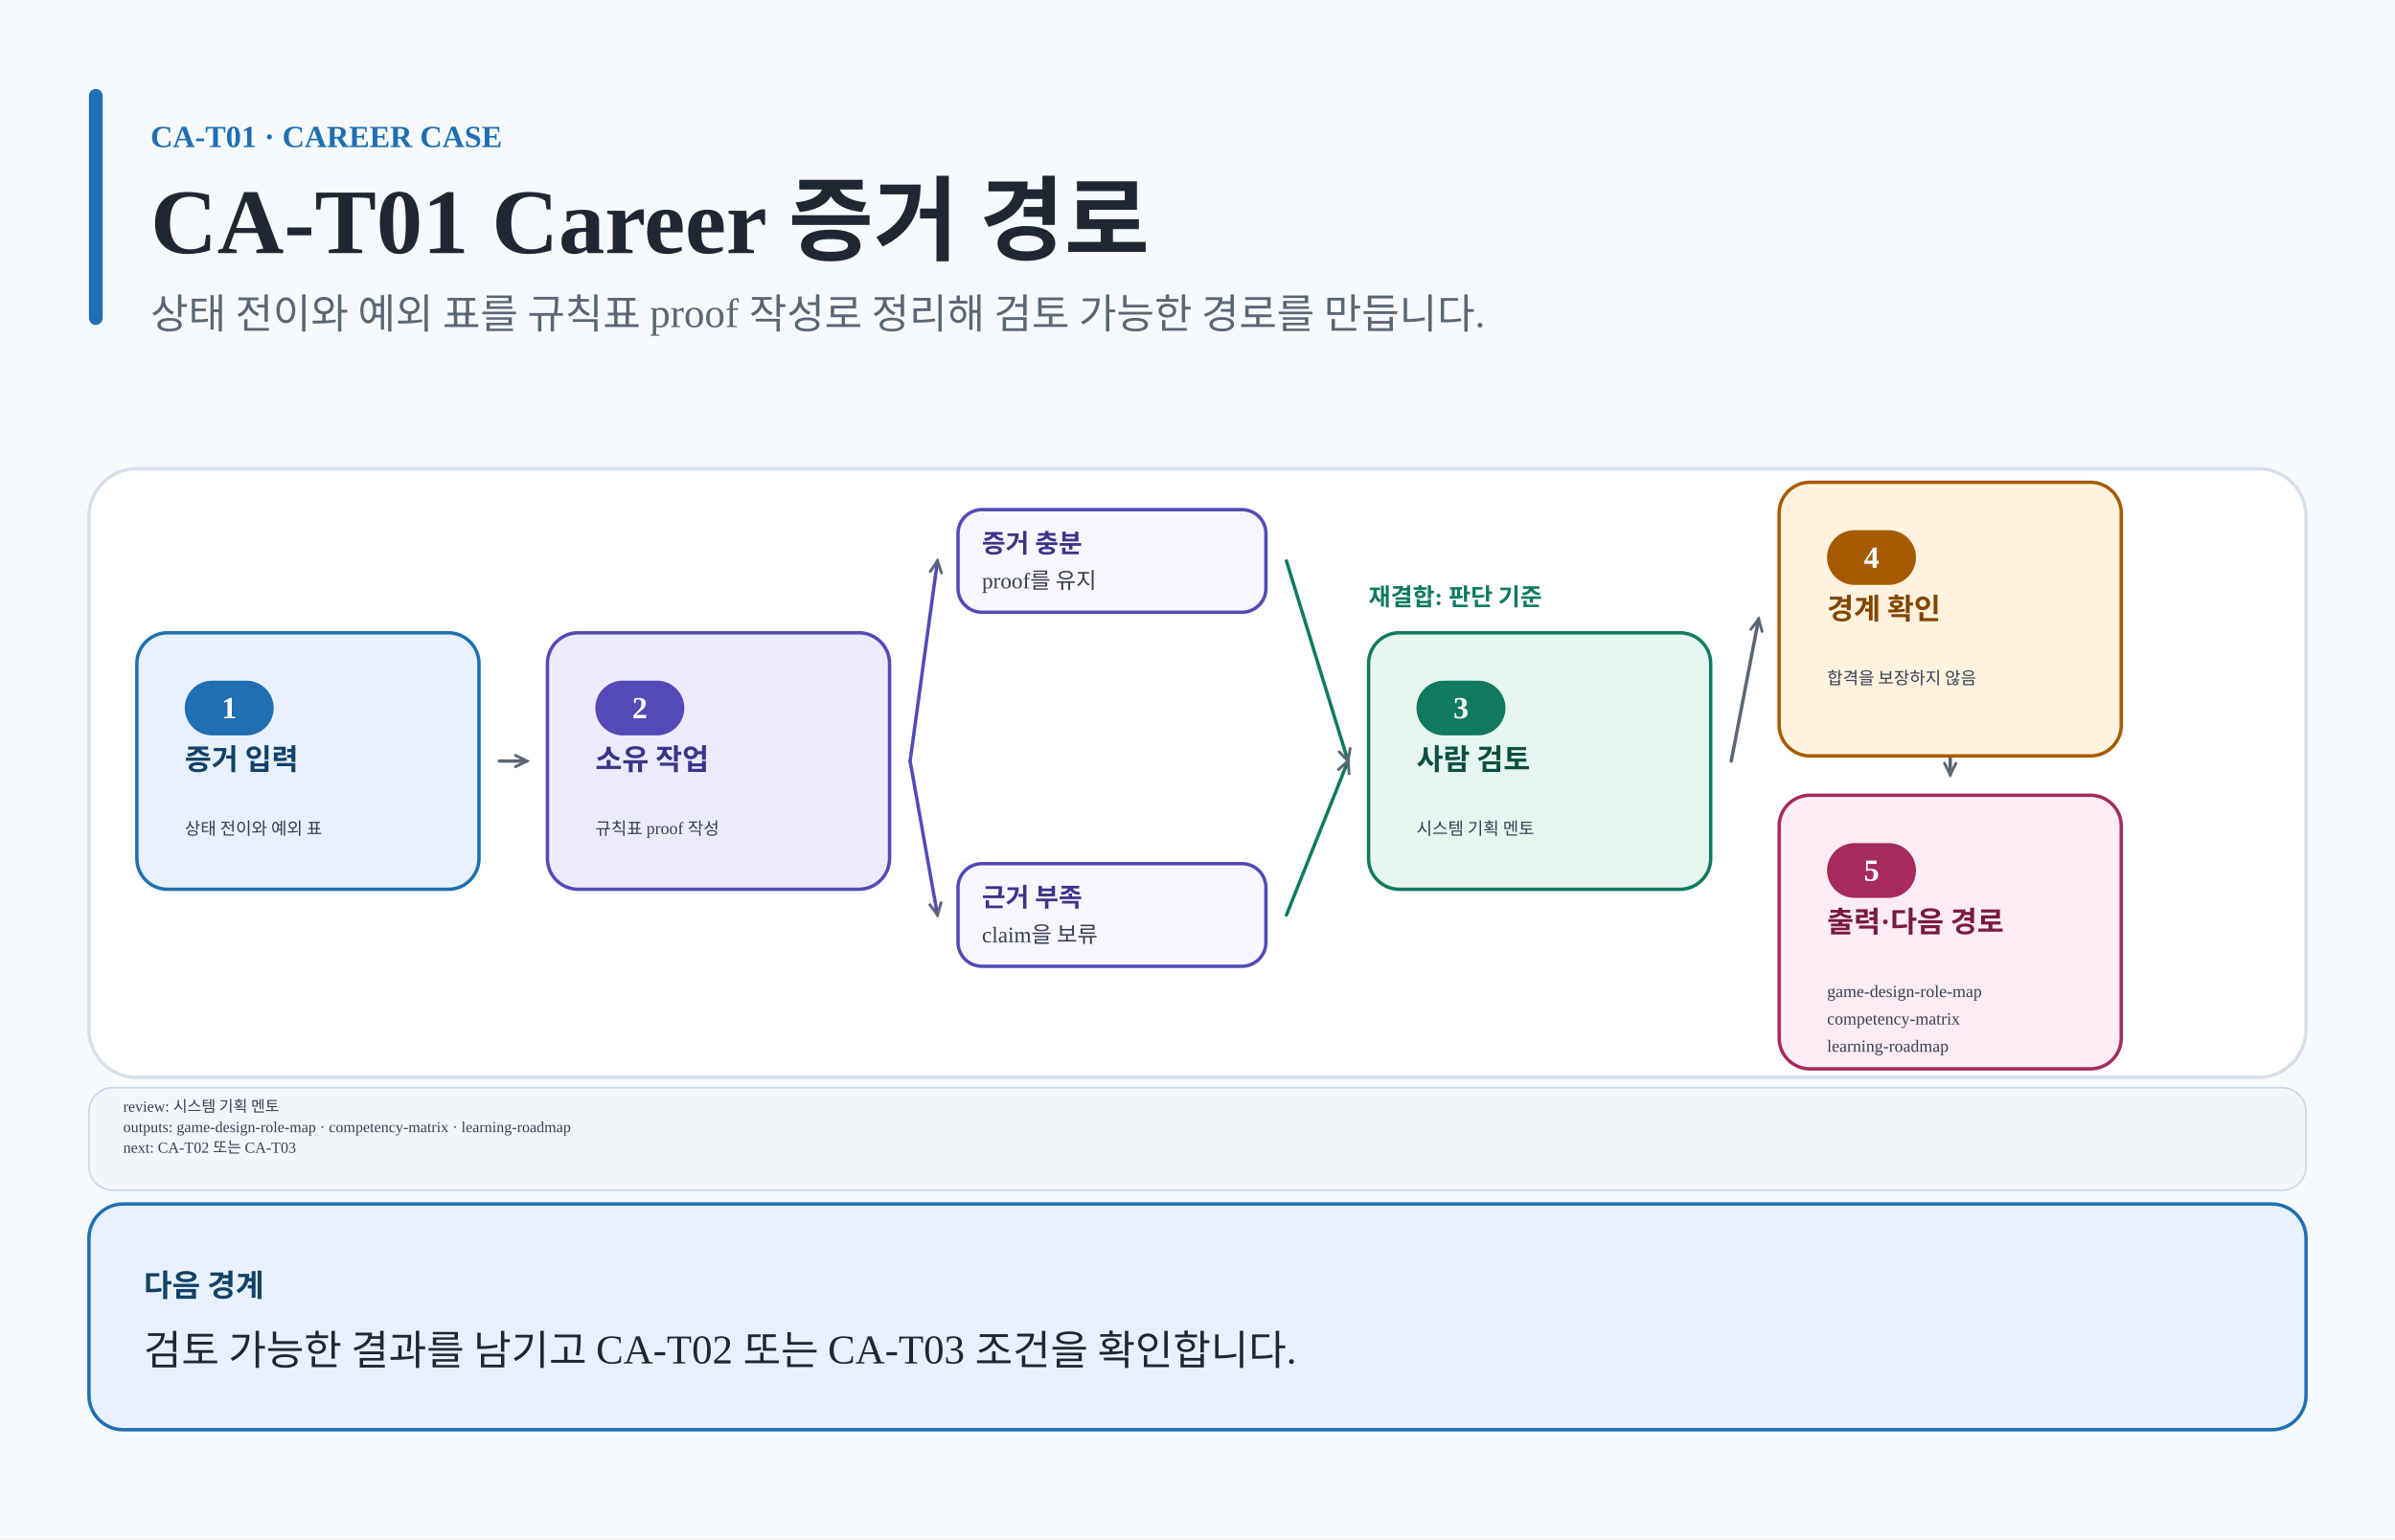
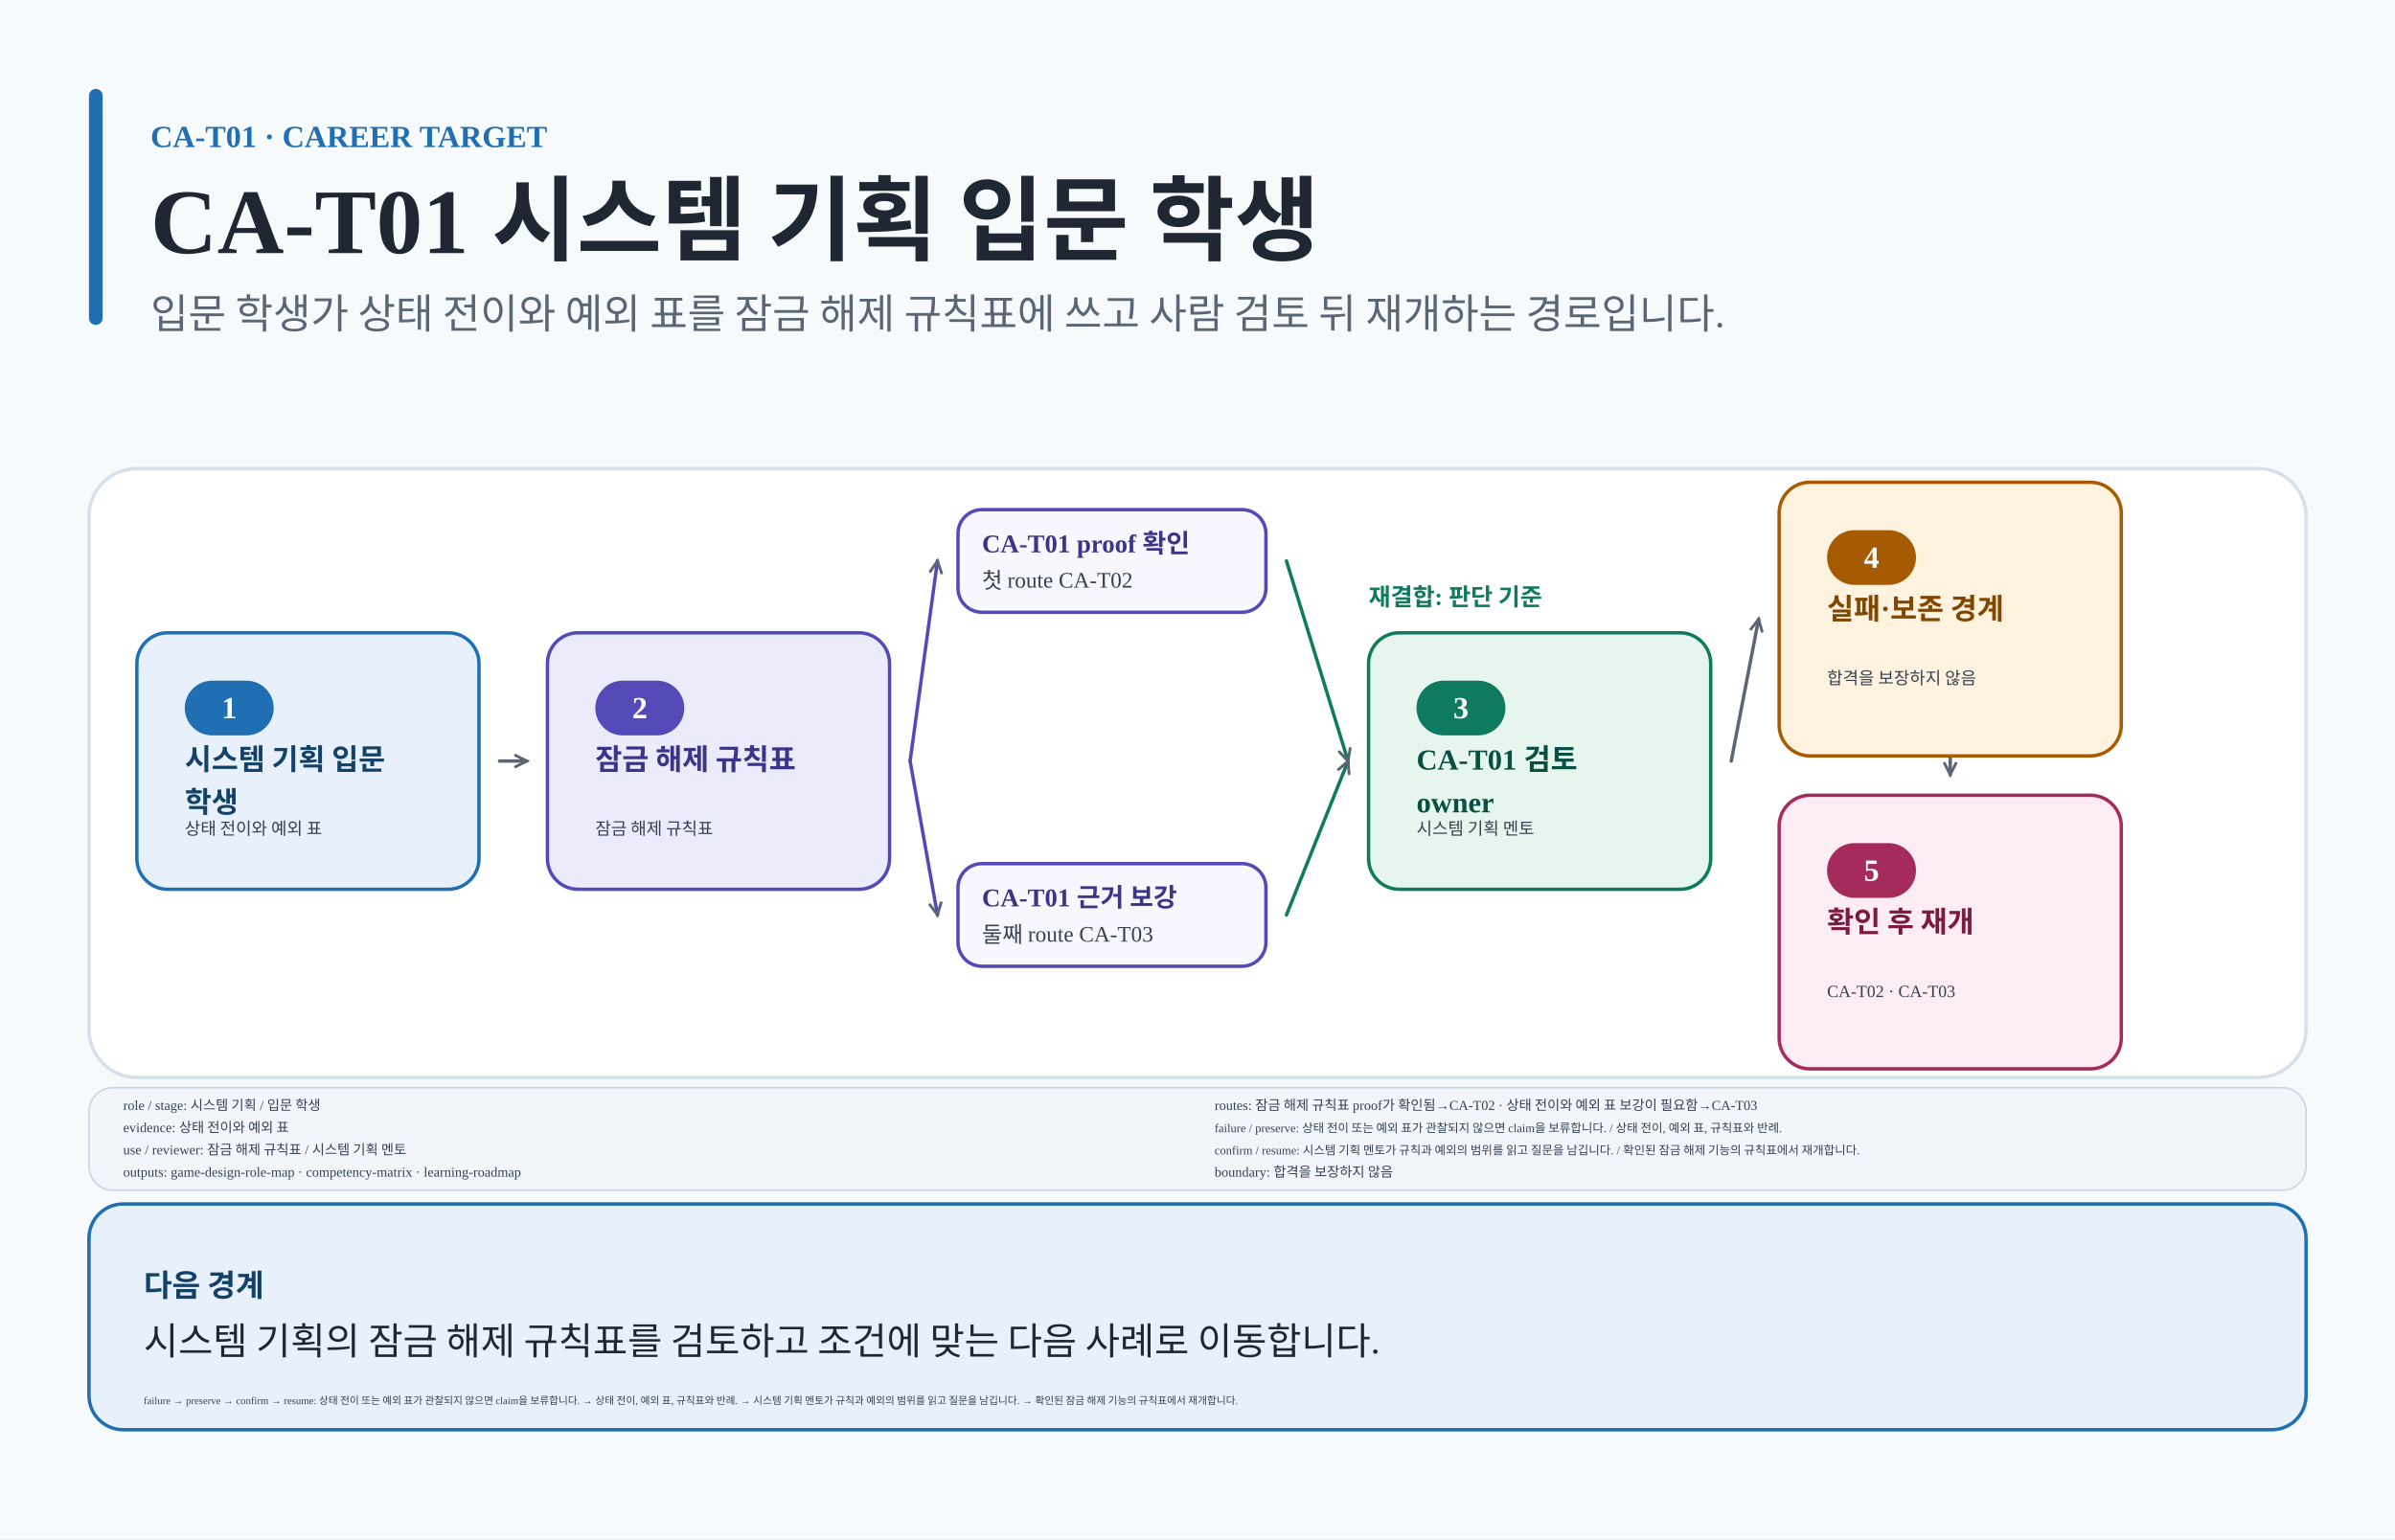
<svg xmlns="http://www.w3.org/2000/svg" viewBox="0 0 1400 900" width="1400" height="900" role="img" aria-label="시스템 기획 입문 학생의 증거 과제와 학습 경로">
  <defs>
    <marker id="open-arrow" viewBox="0 0 12 12" refX="10" refY="6" markerWidth="10" markerHeight="10" markerUnits="userSpaceOnUse" orient="auto">
      <path d="M 2 2 L 10 6 L 2 10" fill="none" stroke="#5B6675" stroke-width="2" stroke-linecap="round" />
    </marker>
  </defs>
  <rect width="1400" height="900" fill="#F7FAFD" />
  <rect x="52" y="52" width="8" height="138" rx="4" fill="#1F6FB2" />
-   <text x="88" y="86" fill="#1F6FB2" font-size="18" font-weight="700">CA-T01 · CAREER CASE</text>
-   <text x="88" y="148" fill="#1F2733" font-size="54" font-weight="700">CA-T01 Career 증거 경로</text>
-   <text x="88" y="192" fill="#5B6675" font-size="24">상태 전이와 예외 표를 규칙표 proof 작성로 정리해 검토 가능한 경로를 만듭니다.</text>
+   <text x="88" y="86" fill="#1F6FB2" font-size="18" font-weight="700">CA-T01 · CAREER TARGET</text>
+   <text x="88" y="148" fill="#1F2733" font-size="54" font-weight="700">CA-T01 시스템 기획 입문 학생</text>
+   <text x="88" y="192" fill="#5B6675" font-size="24" textLength="1220" lengthAdjust="spacingAndGlyphs">입문 학생가 상태 전이와 예외 표를 잠금 해제 규칙표에 쓰고 사람 검토 뒤 재개하는 경로입니다.</text>
  <rect x="52" y="274" width="1296" height="356" rx="28" fill="#FFFFFF" stroke="#D6E0EC" stroke-width="2" />
  <path d="M 292 445 L 308 445" fill="none" stroke="#5B6675" stroke-width="2" stroke-linecap="round" marker-end="url(#open-arrow)" />
  <path d="M 1012 445 L 1028 362" fill="none" stroke="#5B6675" stroke-width="2" stroke-linecap="round" marker-end="url(#open-arrow)" />
  <path d="M 1140 442 L 1140 453" fill="none" stroke="#5B6675" stroke-width="2" stroke-linecap="round" marker-end="url(#open-arrow)" />
  <path class="decision-branch" d="M 532 445 L 548 328" fill="none" stroke="#534AB7" stroke-width="2" stroke-linecap="round" marker-end="url(#open-arrow)" />
-   <g class="decision-branch" aria-label="선택지 1: 증거 충분">
+   <g class="decision-branch" aria-label="선택지 1: CA-T01 proof 확인">
    <rect x="560" y="298" width="180" height="60" rx="14" fill="#F8F6FF" stroke="#534AB7" stroke-width="2" />
-     <text x="574" y="323" fill="#3C3489" font-size="15" font-weight="700">증거 충분</text>
-     <text x="574" y="344" fill="#354152" font-size="13">proof를 유지</text>
+     <text x="574" y="323" fill="#3C3489" font-size="15" font-weight="700">CA-T01 proof 확인</text>
+     <text x="574" y="344" fill="#354152" font-size="13">첫 route CA-T02</text>
  </g>
  <path class="decision-branch" d="M 752 328 L 788 445" fill="none" stroke="#0F7A5F" stroke-width="2" stroke-linecap="round" marker-end="url(#open-arrow)" />
  <path class="decision-branch" d="M 532 445 L 548 535" fill="none" stroke="#534AB7" stroke-width="2" stroke-linecap="round" marker-end="url(#open-arrow)" />
-   <g class="decision-branch" aria-label="선택지 2: 근거 부족">
+   <g class="decision-branch" aria-label="선택지 2: CA-T01 근거 보강">
    <rect x="560" y="505" width="180" height="60" rx="14" fill="#F8F6FF" stroke="#534AB7" stroke-width="2" />
-     <text x="574" y="530" fill="#3C3489" font-size="15" font-weight="700">근거 부족</text>
-     <text x="574" y="551" fill="#354152" font-size="13">claim을 보류</text>
+     <text x="574" y="530" fill="#3C3489" font-size="15" font-weight="700">CA-T01 근거 보강</text>
+     <text x="574" y="551" fill="#354152" font-size="13">둘째 route CA-T03</text>
  </g>
  <path class="decision-branch" d="M 752 535 L 788 445" fill="none" stroke="#0F7A5F" stroke-width="2" stroke-linecap="round" marker-end="url(#open-arrow)" />
  <text x="800" y="354" fill="#0F7A5F" font-size="14" font-weight="700">재결합: 판단 기준</text>
-   <g aria-label="읽기 순서 1: 증거 입력">
+   <g aria-label="읽기 순서 1: 시스템 기획 입문 학생">
    <rect x="80" y="370" width="200" height="150" rx="18" fill="#E8F1FB" stroke="#1F6FB2" stroke-width="2" />
    <rect x="108" y="398" width="52" height="32" rx="16" fill="#1F6FB2" />
    <text x="134" y="420" text-anchor="middle" fill="#FFFFFF" font-size="18" font-weight="700">1</text>
-     <text x="108" y="450" fill="#124267" font-size="17" font-weight="700">증거 입력</text>
+     <text x="108" y="450" fill="#124267" font-size="17" font-weight="700">시스템 기획 입문 </text>
+     <text x="108" y="475" fill="#124267" font-size="17" font-weight="700">학생</text>
    <text x="108" y="488" fill="#354152" font-size="10" textLength="164" lengthAdjust="spacingAndGlyphs">상태 전이와 예외 표</text>
  </g>
-   <g aria-label="읽기 순서 2: 소유 작업">
+   <g aria-label="읽기 순서 2: 잠금 해제 규칙표">
    <rect x="320" y="370" width="200" height="150" rx="18" fill="#ECEBFB" stroke="#534AB7" stroke-width="2" />
    <rect x="348" y="398" width="52" height="32" rx="16" fill="#534AB7" />
    <text x="374" y="420" text-anchor="middle" fill="#FFFFFF" font-size="18" font-weight="700">2</text>
-     <text x="348" y="450" fill="#3C3489" font-size="17" font-weight="700">소유 작업</text>
-     <text x="348" y="488" fill="#354152" font-size="10" textLength="164" lengthAdjust="spacingAndGlyphs">규칙표 proof 작성</text>
+     <text x="348" y="450" fill="#3C3489" font-size="17" font-weight="700">잠금 해제 규칙표</text>
+     <text x="348" y="488" fill="#354152" font-size="10" textLength="164" lengthAdjust="spacingAndGlyphs">잠금 해제 규칙표</text>
  </g>
-   <g aria-label="읽기 순서 3: 사람 검토">
+   <g aria-label="읽기 순서 3: CA-T01 검토 owner">
    <rect x="800" y="370" width="200" height="150" rx="18" fill="#E7F5EF" stroke="#0F7A5F" stroke-width="2" />
    <rect x="828" y="398" width="52" height="32" rx="16" fill="#0F7A5F" />
    <text x="854" y="420" text-anchor="middle" fill="#FFFFFF" font-size="18" font-weight="700">3</text>
-     <text x="828" y="450" fill="#085041" font-size="17" font-weight="700">사람 검토</text>
+     <text x="828" y="450" fill="#085041" font-size="17" font-weight="700">CA-T01 검토 </text>
+     <text x="828" y="475" fill="#085041" font-size="17" font-weight="700">owner</text>
    <text x="828" y="488" fill="#354152" font-size="10" textLength="164" lengthAdjust="spacingAndGlyphs">시스템 기획 멘토</text>
  </g>
-   <g aria-label="읽기 순서 4: 경계 확인">
+   <g aria-label="읽기 순서 4: 실패·보존 경계">
    <rect x="1040" y="282" width="200" height="160" rx="18" fill="#FFF3DF" stroke="#A75B00" stroke-width="2" />
    <rect x="1068" y="310" width="52" height="32" rx="16" fill="#A75B00" />
    <text x="1094" y="332" text-anchor="middle" fill="#FFFFFF" font-size="18" font-weight="700">4</text>
-     <text x="1068" y="362" fill="#814600" font-size="17" font-weight="700">경계 확인</text>
+     <text x="1068" y="362" fill="#814600" font-size="17" font-weight="700">실패·보존 경계</text>
    <text x="1068" y="400" fill="#354152" font-size="10" textLength="164" lengthAdjust="spacingAndGlyphs">합격을 보장하지 않음</text>
  </g>
-   <g aria-label="읽기 순서 5: 출력·다음 경로">
+   <g aria-label="읽기 순서 5: 확인 후 재개">
    <rect x="1040" y="465" width="200" height="160" rx="18" fill="#FCECF3" stroke="#A52B5D" stroke-width="2" />
    <rect x="1068" y="493" width="52" height="32" rx="16" fill="#A52B5D" />
    <text x="1094" y="515" text-anchor="middle" fill="#FFFFFF" font-size="18" font-weight="700">5</text>
-     <text x="1068" y="545" fill="#7A1942" font-size="17" font-weight="700">출력·다음 경로</text>
-     <text x="1068" y="583" fill="#354152" font-size="10" textLength="164" lengthAdjust="spacingAndGlyphs">game-design-role-map</text>
-     <text x="1068" y="599" fill="#354152" font-size="10" textLength="164" lengthAdjust="spacingAndGlyphs">competency-matrix</text>
-     <text x="1068" y="615" fill="#354152" font-size="10" textLength="164" lengthAdjust="spacingAndGlyphs">learning-roadmap</text>
+     <text x="1068" y="545" fill="#7A1942" font-size="17" font-weight="700">확인 후 재개</text>
+     <text x="1068" y="583" fill="#354152" font-size="10" textLength="164" lengthAdjust="spacingAndGlyphs">CA-T02 · CA-T03</text>
  </g>
  <rect x="52" y="636" width="1296" height="60" rx="14" fill="#F2F6FB" stroke="#C9D8E8" stroke-width="1" />
-   <text x="72" y="650" fill="#354152" font-size="9">review: 시스템 기획 멘토</text>
-   <text x="72" y="662" fill="#354152" font-size="9">outputs: game-design-role-map · competency-matrix · learning-roadmap</text>
-   <text x="72" y="674" fill="#354152" font-size="9">next: CA-T02 또는 CA-T03</text>
+   <text x="72" y="649" fill="#354152" font-size="8">role / stage: 시스템 기획 / 입문 학생</text>
+   <text x="72" y="662" fill="#354152" font-size="8">evidence: 상태 전이와 예외 표</text>
+   <text x="72" y="675" fill="#354152" font-size="8">use / reviewer: 잠금 해제 규칙표 / 시스템 기획 멘토</text>
+   <text x="72" y="688" fill="#354152" font-size="8" textLength="610" lengthAdjust="spacingAndGlyphs">outputs: game-design-role-map · competency-matrix · learning-roadmap</text>
+   <text x="710" y="649" fill="#354152" font-size="8" textLength="618" lengthAdjust="spacingAndGlyphs">routes: 잠금 해제 규칙표 proof가 확인됨→CA-T02 · 상태 전이와 예외 표 보강이 필요함→CA-T03</text>
+   <text x="710" y="662" fill="#354152" font-size="7" textLength="618" lengthAdjust="spacingAndGlyphs">failure / preserve: 상태 전이 또는 예외 표가 관찰되지 않으면 claim을 보류합니다. / 상태 전이, 예외 표, 규칙표와 반례.</text>
+   <text x="710" y="675" fill="#354152" font-size="7" textLength="618" lengthAdjust="spacingAndGlyphs">confirm / resume: 시스템 기획 멘토가 규칙과 예외의 범위를 읽고 질문을 남깁니다. / 확인된 잠금 해제 기능의 규칙표에서 재개합니다.</text>
+   <text x="710" y="688" fill="#354152" font-size="8">boundary: 합격을 보장하지 않음</text>
  <rect x="52" y="704" width="1296" height="132" rx="20" fill="#E8F1FB" stroke="#1F6FB2" stroke-width="2" />
  <text x="84" y="758" fill="#124267" font-size="18" font-weight="700">다음 경계</text>
-   <text x="84" y="798" fill="#1F2733" font-size="24">검토 가능한 결과를 남기고 CA-T02 또는 CA-T03 조건을 확인합니다.</text>
+   <text x="84" y="792" fill="#1F2733" font-size="22">시스템 기획의 잠금 해제 규칙표를 검토하고 조건에 맞는 다음 사례로 이동합니다.</text>
+   <text x="84" y="821" fill="#354152" font-weight="500" font-size="6" textLength="1232" lengthAdjust="spacingAndGlyphs">failure → preserve → confirm → resume: 상태 전이 또는 예외 표가 관찰되지 않으면 claim을 보류합니다. → 상태 전이, 예외 표, 규칙표와 반례. → 시스템 기획 멘토가 규칙과 예외의 범위를 읽고 질문을 남깁니다. → 확인된 잠금 해제 기능의 규칙표에서 재개합니다.</text>
</svg>
